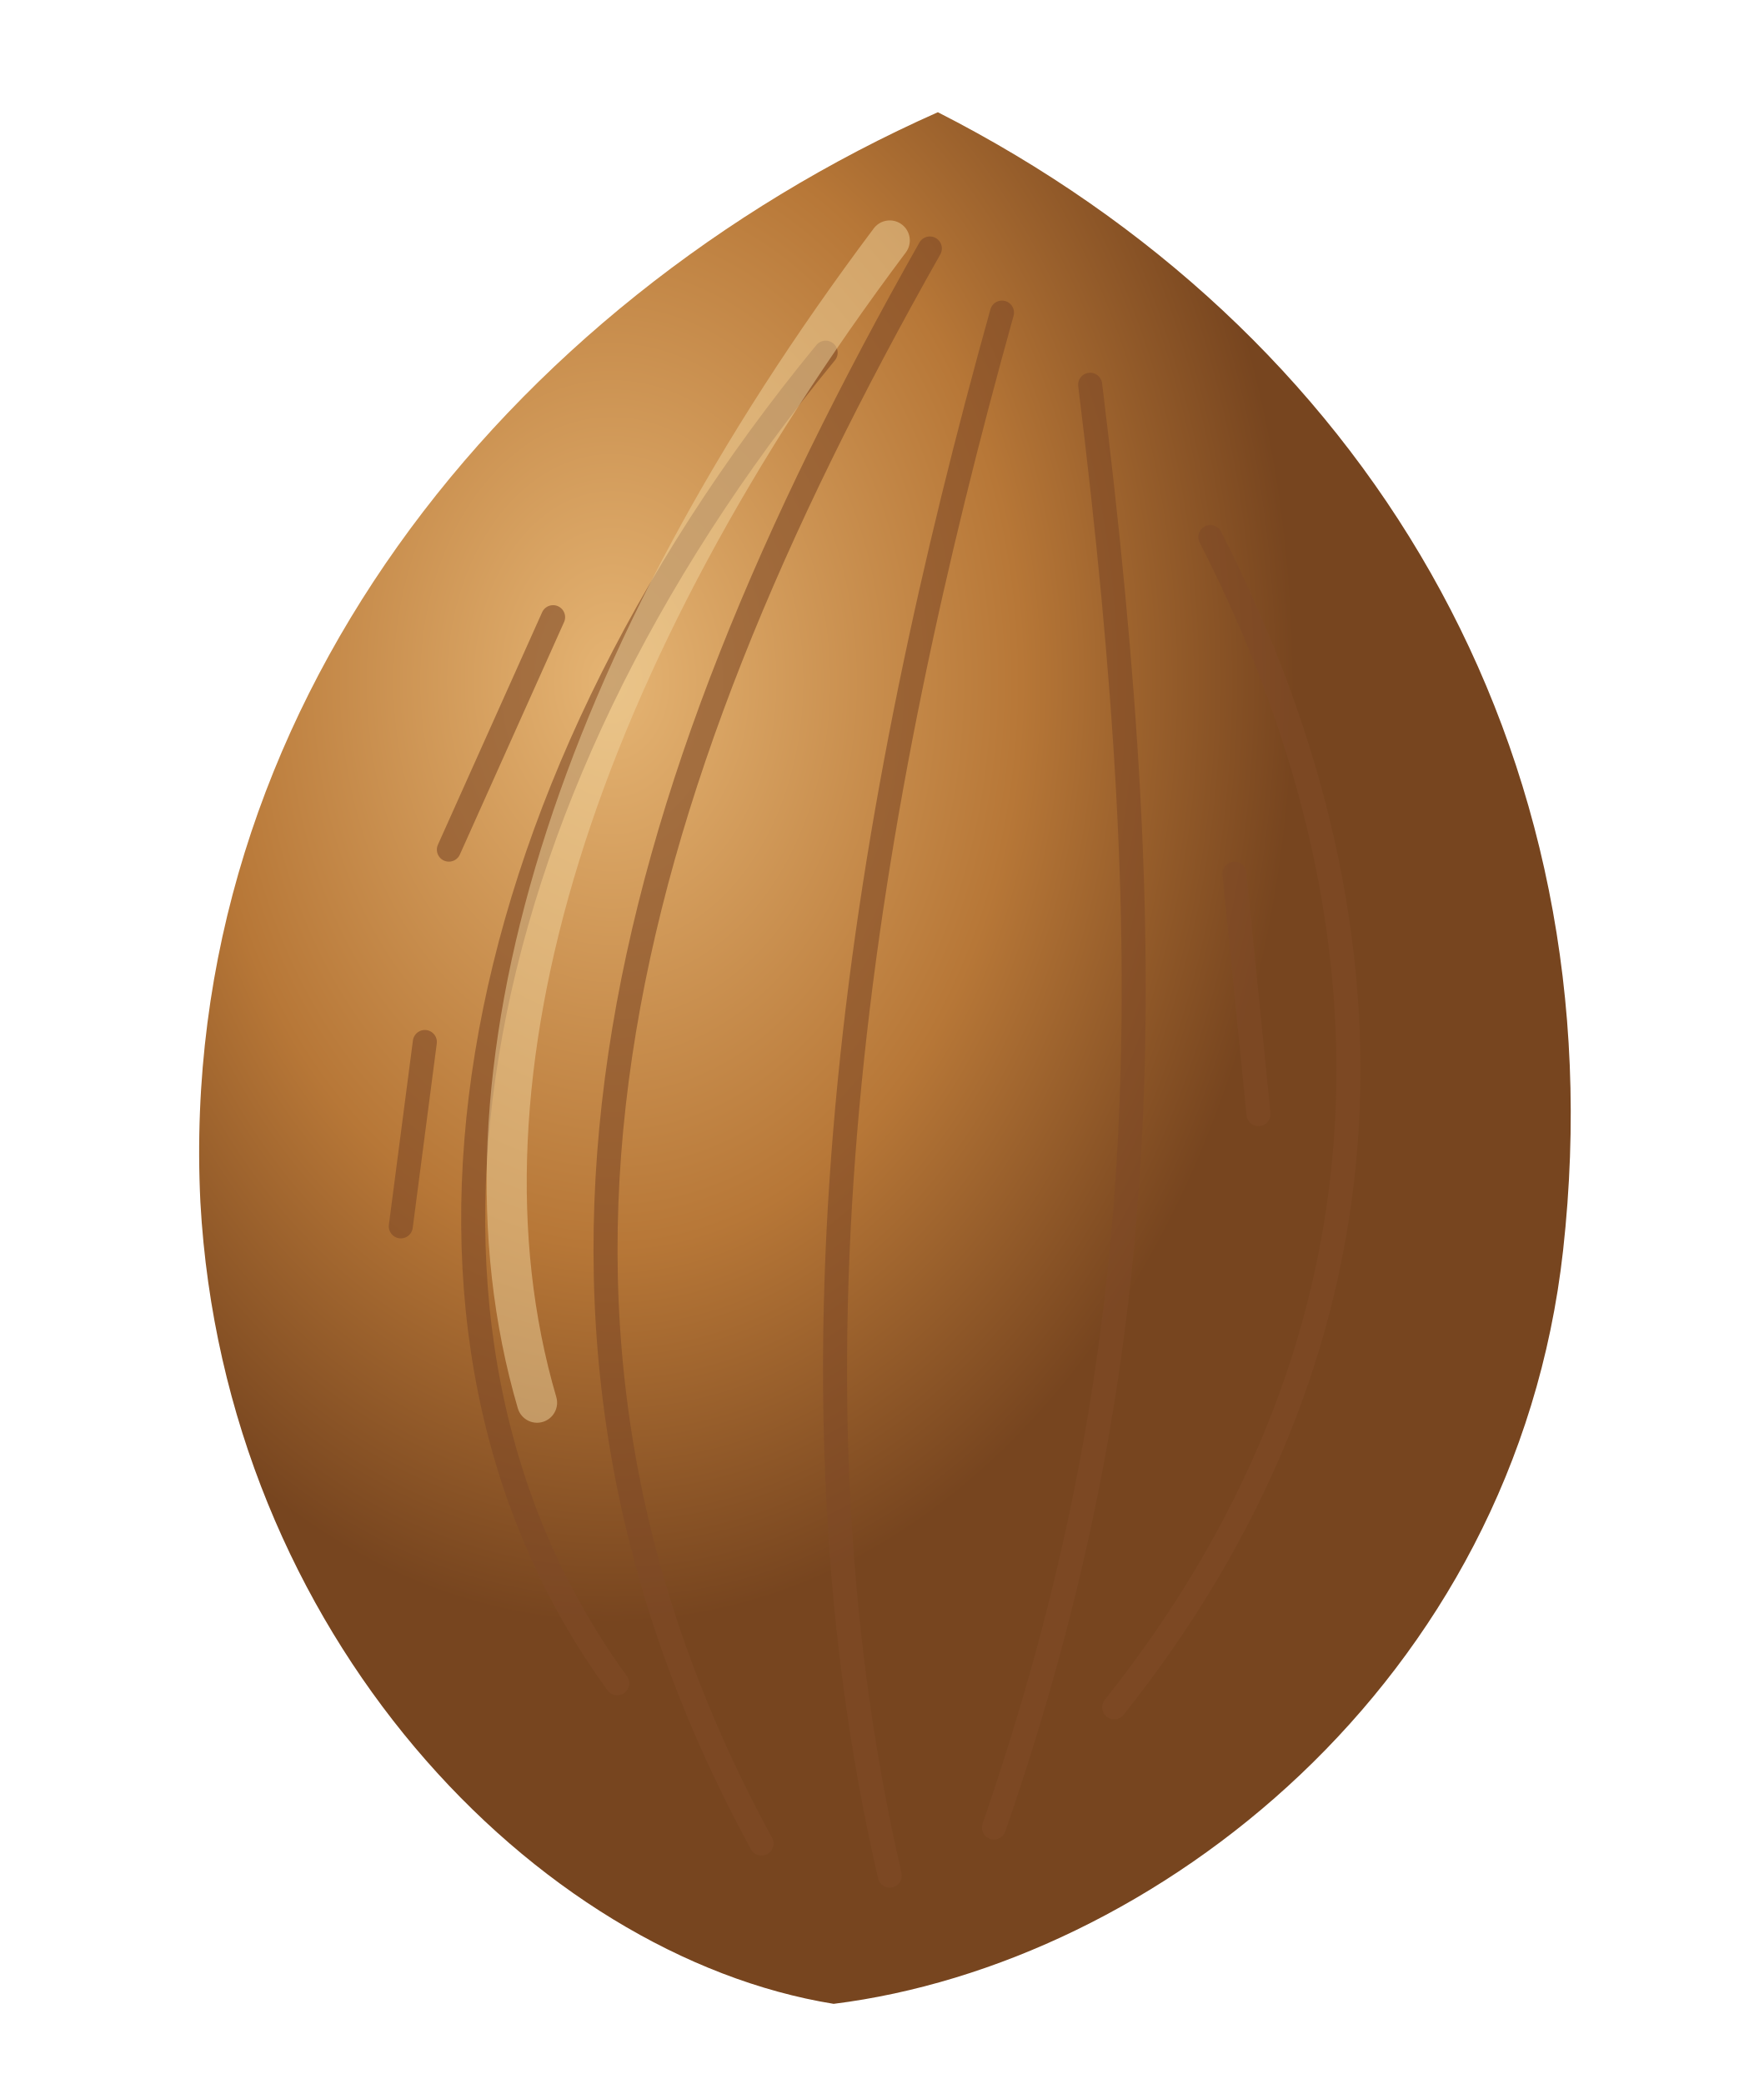
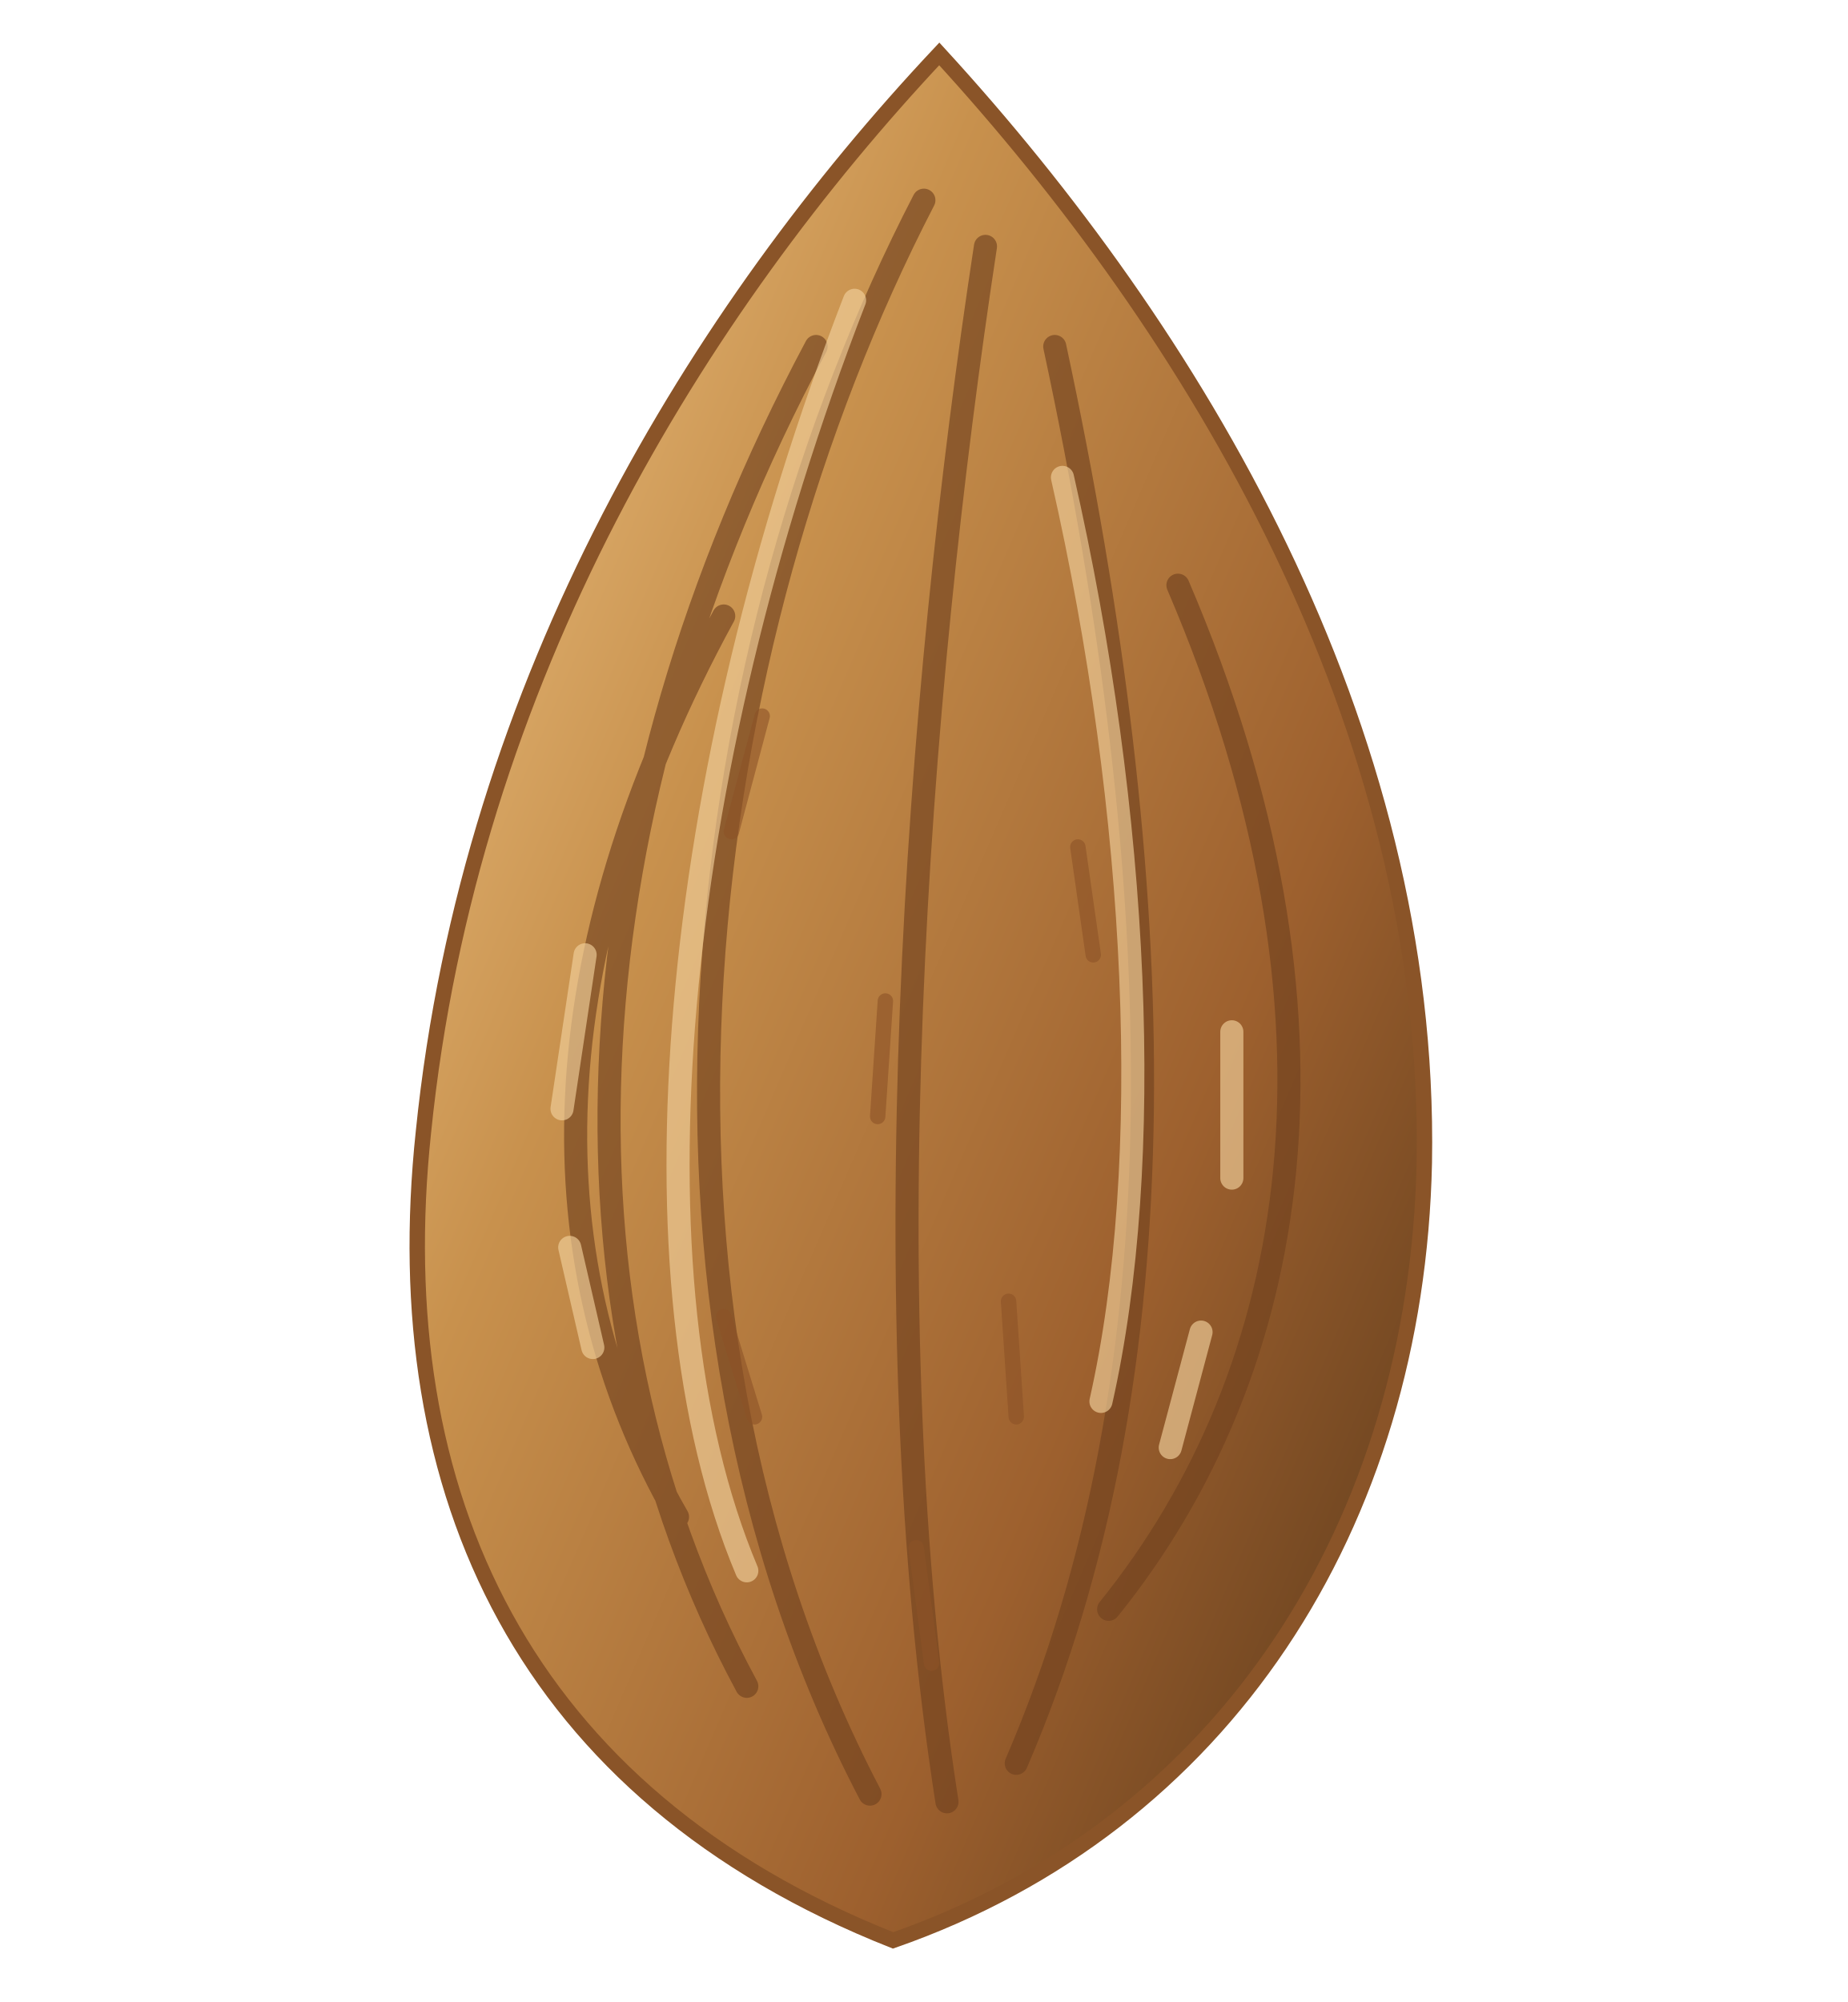
- <svg xmlns="http://www.w3.org/2000/svg" viewBox="0 0 220 260">
+ <svg xmlns="http://www.w3.org/2000/svg" viewBox="0 0 240 260">
  <defs>
-     <radialGradient id="a" cx="30%" cy="30%">
-       <stop stop-color="#e5b473" />
-       <stop offset=".6" stop-color="#b77737" />
-       <stop offset="1" stop-color="#77451f" />
-     </radialGradient>
+     <linearGradient id="almond-skin" x1="0" y1="0" x2="1" y2=".8">
+       <stop stop-color="#f1c88a" />
+       <stop offset=".35" stop-color="#c8914d" />
+       <stop offset=".75" stop-color="#9d602e" />
+       <stop offset="1" stop-color="#69421f" />
+     </linearGradient>
  </defs>
-   <path d="M117 14C63 38 22 89 25 150c3 54 42 94 79 100 40-5 85-40 91-94 7-63-25-115-78-142Z" fill="url(#a)" />
-   <g fill="none" stroke="#7f4a26" stroke-width="3" opacity=".6" stroke-linecap="round">
-     <path d="M116 31C77 100 59 164 95 230M125 39C108 100 96 169 111 234M136 48c9 73 8 122-12 180M103 44C57 100 45 166 77 210M151 67c26 51 23 102-12 146M69 77l-13 29M53 130l-3 23M154 109l3 30" />
+   <path d="M122 7C91 40 61 88 55 147c-5 47 13 86 61 105 43-15 68-54 69-101 1-57-30-108-63-144Z" fill="url(#almond-skin)" stroke="#8a5428" stroke-width="2" />
+   <g fill="none" stroke-linecap="round">
+     <path d="M120 26c-30 58-41 142-7 207M128 32c-9 59-15 138-5 202M137 45c15 70 17 133-5 184M106 45C74 105 70 169 97 219M153 76c24 56 16 102-9 133M94 80c-24 44-25 84-6 117" stroke="#72421e" stroke-width="3" opacity=".65" />
+     <path d="M111 39c-24 62-30 127-14 165M138 62c10 44 12 89 5 120M76 124l-3 20m1 18 3 13m83-41v19m-4 20-4 15" stroke="#f1d09b" stroke-width="3" opacity=".65" />
+     <path d="m99 93-4 15m20 22-1 15m17 24 1 15m-38-13 4 13m42-74 2 14m-23 77 2 15" stroke="#8c5126" stroke-width="2" opacity=".6" />
  </g>
-   <path d="M111 30C72 82 55 134 67 175" fill="none" stroke="#f0d39e" stroke-width="5" opacity=".5" stroke-linecap="round" />
</svg>
